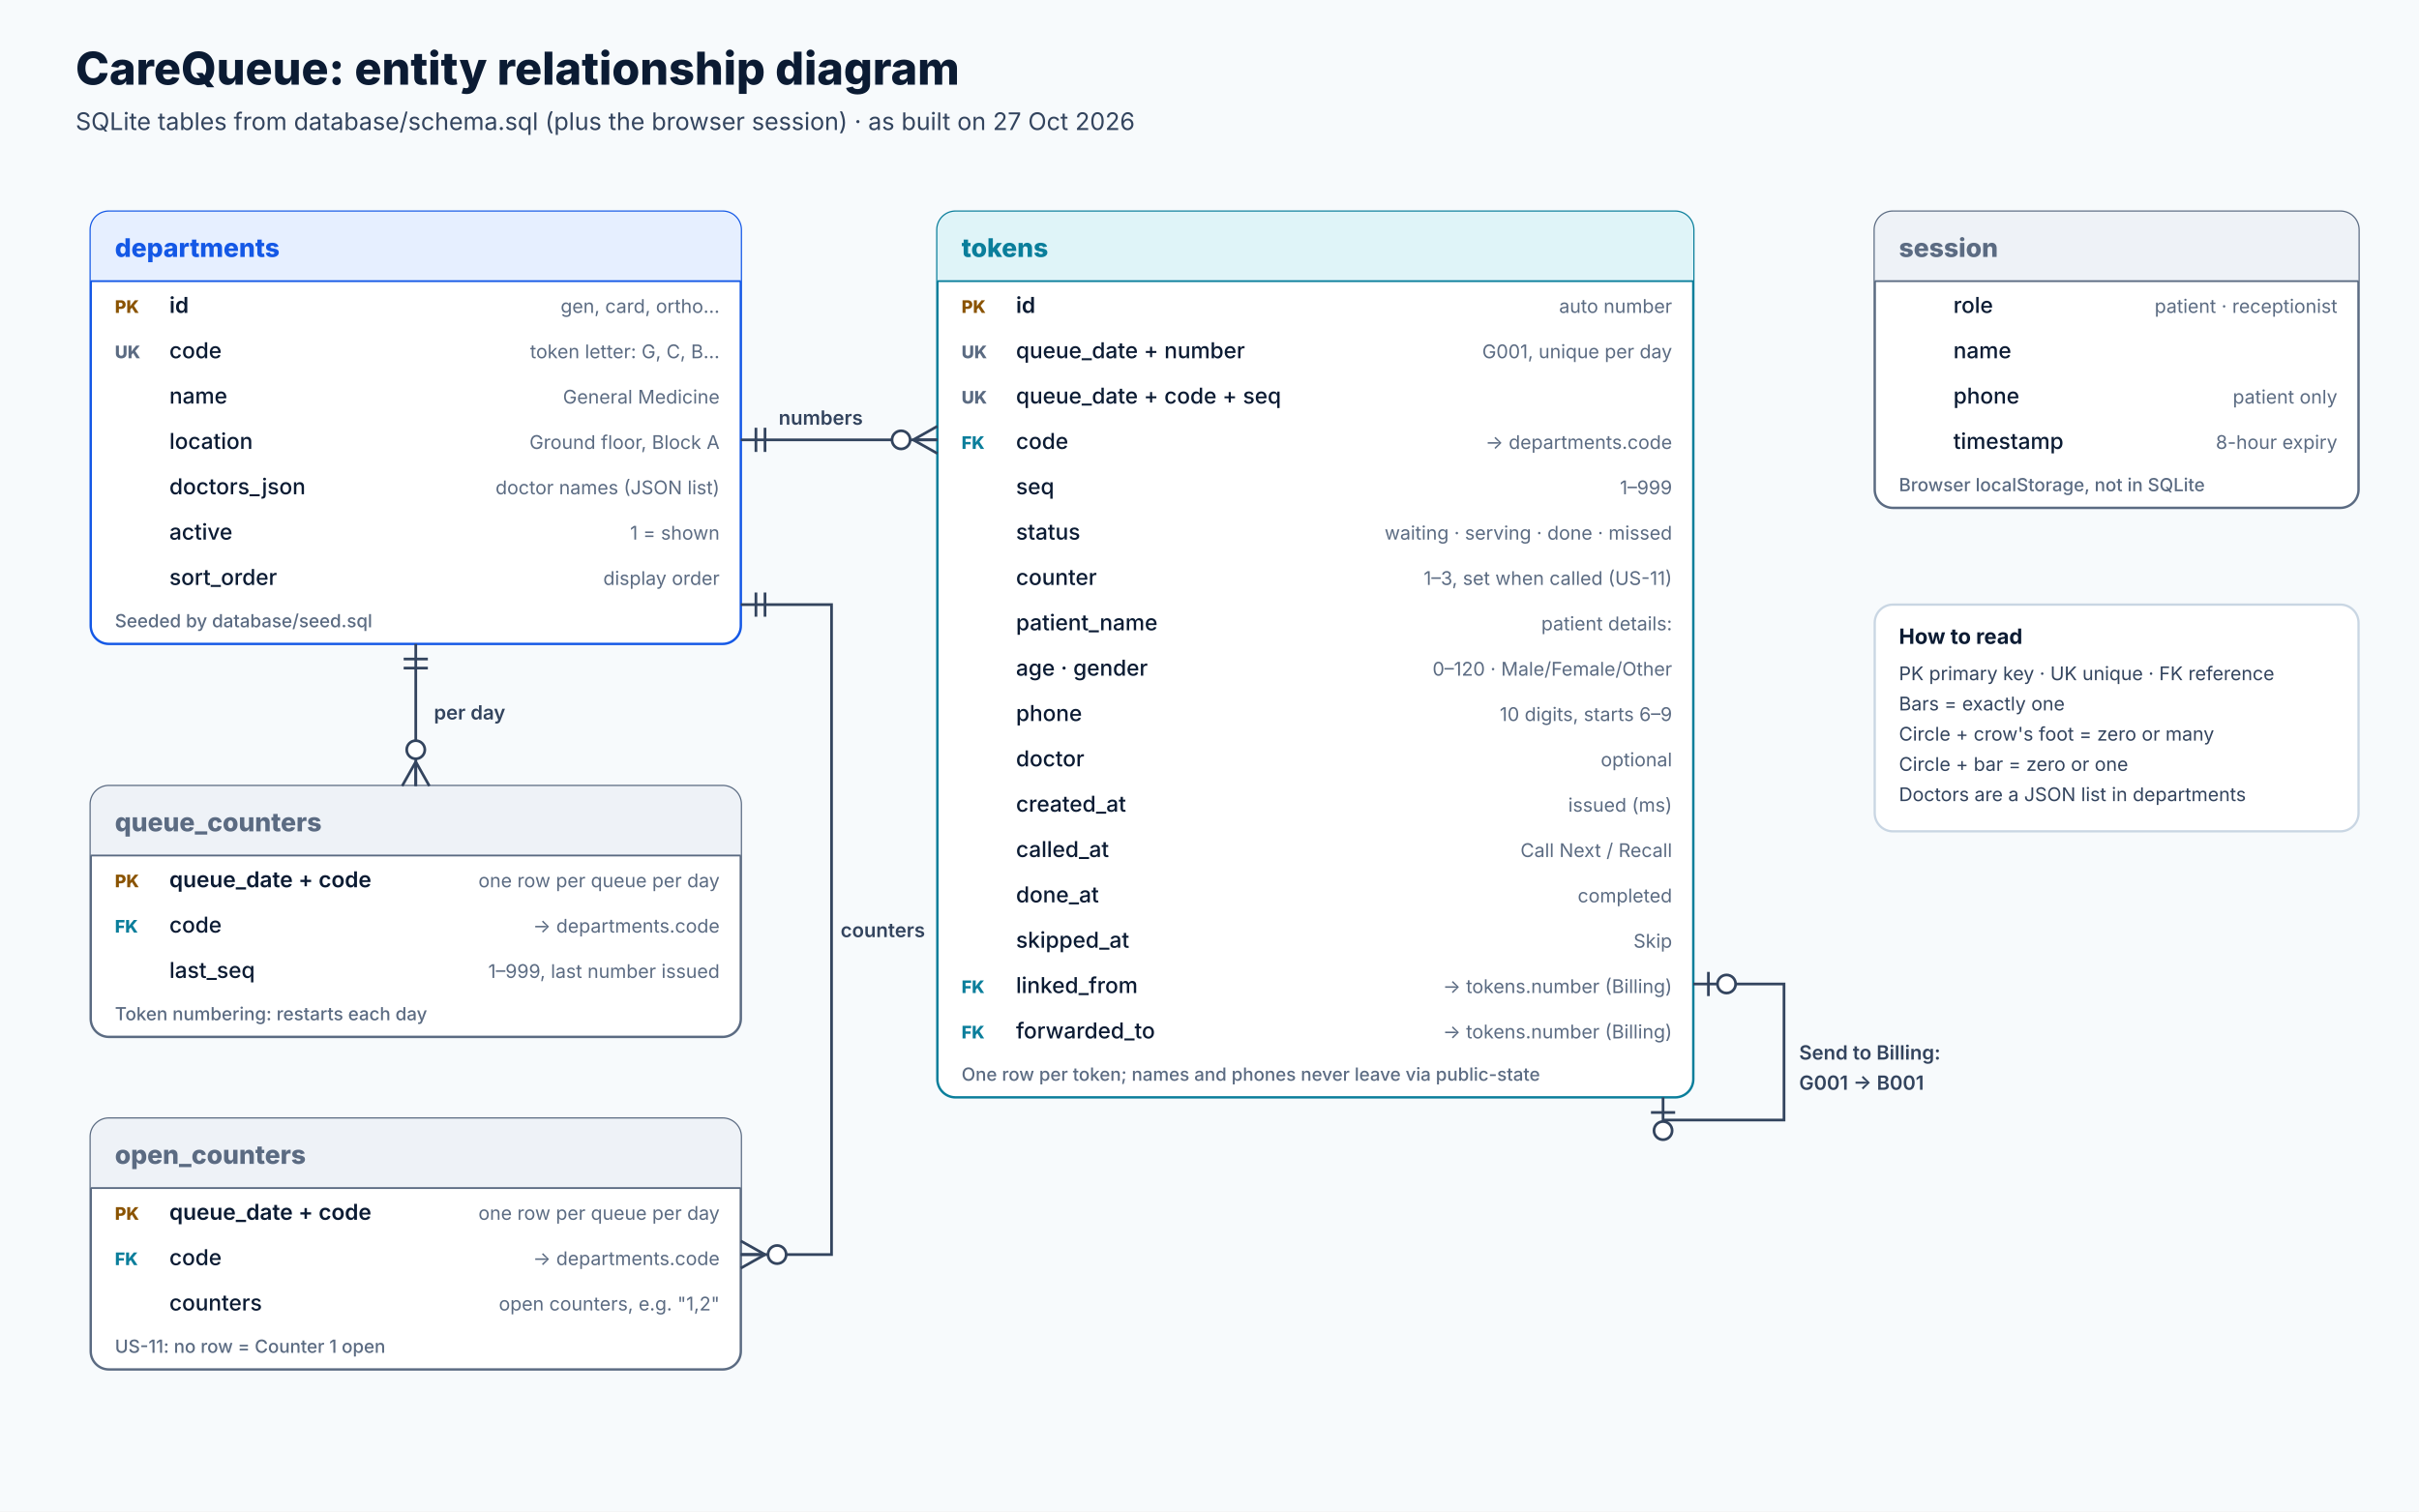
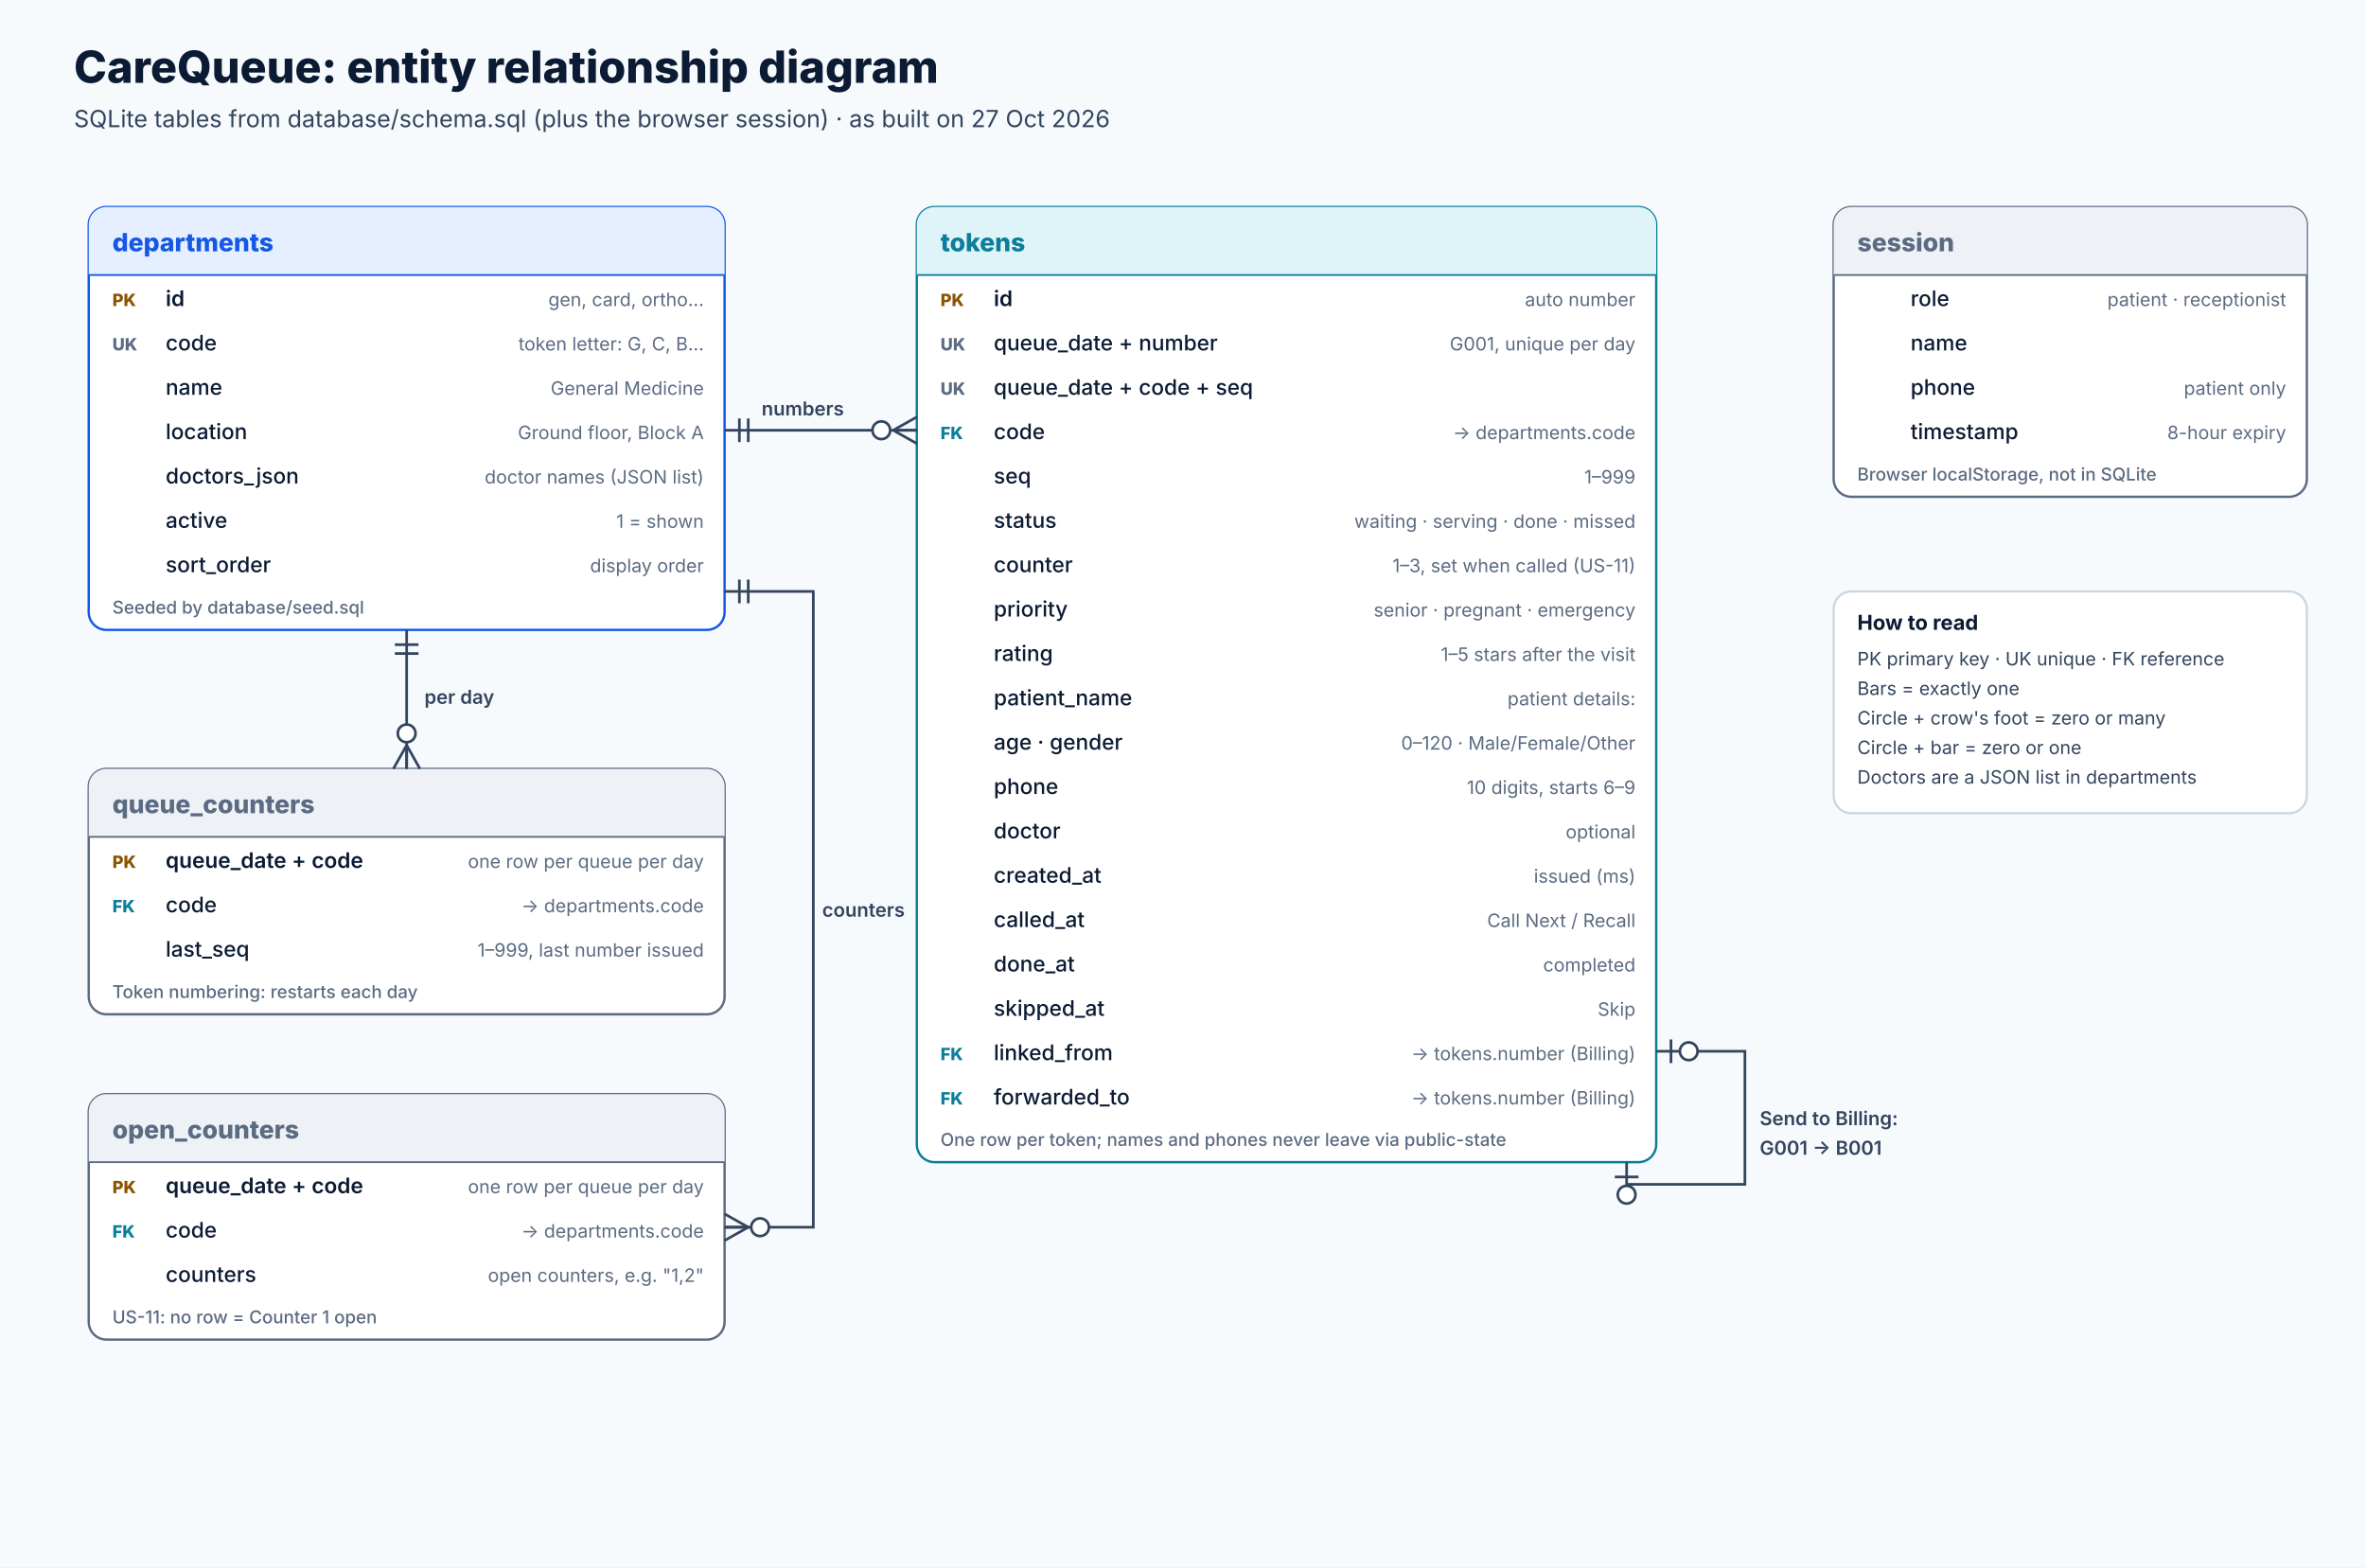
- <svg xmlns="http://www.w3.org/2000/svg" width="1600" height="1000" viewBox="0 0 1600 1000" font-family="Inter, -apple-system, 'Segoe UI', Arial, sans-serif">
+ <svg xmlns="http://www.w3.org/2000/svg" width="1600" height="1060" viewBox="0 0 1600 1060" font-family="Inter, -apple-system, 'Segoe UI', Arial, sans-serif">
  <defs>
    <marker id="ah" viewBox="0 0 10 10" refX="9" refY="5" markerWidth="8" markerHeight="8" orient="auto-start-reverse">
      <path d="M0,0 L10,5 L0,10 z" fill="#5b6b82" />
    </marker>
  </defs>
-   <rect width="1600" height="1000" fill="#f7fafc" />
+   <rect width="1600" height="1060" fill="#f7fafc" />
  <text x="50" y="56" font-size="30" font-weight="800" fill="#0b1b33" text-anchor="start">CareQueue: entity relationship diagram</text>
  <text x="50" y="86" font-size="16" font-weight="400" fill="#33445e" text-anchor="start">SQLite tables from database/schema.sql (plus the browser session) · as built on 27 Oct 2026</text>
  <rect x="60" y="140" width="430" height="286" rx="12" fill="#fff" stroke="#1458e6" stroke-width="1.6" />
  <path d="M60,186 V152 a12,12 0 0 1 12,-12 H478 a12,12 0 0 1 12,12 V186 Z" fill="#e6efff" />
  <line x1="60" y1="186" x2="490" y2="186" stroke="#1458e6" stroke-width="1.2" />
  <text x="76" y="170" font-size="17" font-weight="800" fill="#1458e6" text-anchor="start">departments</text>
  <text x="76" y="207" font-size="11.5" font-weight="800" fill="#8a5300" text-anchor="start">PK</text>
  <text x="112" y="207" font-size="14.5" font-weight="600" fill="#0b1b33" text-anchor="start">id</text>
  <text x="476" y="207" font-size="12.5" font-weight="400" fill="#5b6b82" text-anchor="end">gen, card, ortho…</text>
  <text x="76" y="237" font-size="11.5" font-weight="800" fill="#5b6b82" text-anchor="start">UK</text>
  <text x="112" y="237" font-size="14.5" font-weight="500" fill="#0b1b33" text-anchor="start">code</text>
  <text x="476" y="237" font-size="12.5" font-weight="400" fill="#5b6b82" text-anchor="end">token letter: G, C, B…</text>
  <text x="112" y="267" font-size="14.5" font-weight="500" fill="#0b1b33" text-anchor="start">name</text>
  <text x="476" y="267" font-size="12.5" font-weight="400" fill="#5b6b82" text-anchor="end">General Medicine</text>
  <text x="112" y="297" font-size="14.5" font-weight="500" fill="#0b1b33" text-anchor="start">location</text>
  <text x="476" y="297" font-size="12.5" font-weight="400" fill="#5b6b82" text-anchor="end">Ground floor, Block A</text>
  <text x="112" y="327" font-size="14.5" font-weight="500" fill="#0b1b33" text-anchor="start">doctors_json</text>
  <text x="476" y="327" font-size="12.5" font-weight="400" fill="#5b6b82" text-anchor="end">doctor names (JSON list)</text>
  <text x="112" y="357" font-size="14.5" font-weight="500" fill="#0b1b33" text-anchor="start">active</text>
  <text x="476" y="357" font-size="12.5" font-weight="400" fill="#5b6b82" text-anchor="end">1 = shown</text>
  <text x="112" y="387" font-size="14.5" font-weight="500" fill="#0b1b33" text-anchor="start">sort_order</text>
  <text x="476" y="387" font-size="12.5" font-weight="400" fill="#5b6b82" text-anchor="end">display order</text>
  <text x="76" y="415" font-size="12" font-weight="500" fill="#5b6b82" text-anchor="start">Seeded by database/seed.sql</text>
  <rect x="60" y="520" width="430" height="166" rx="12" fill="#fff" stroke="#5b6b82" stroke-width="1.6" />
  <path d="M60,566 V532 a12,12 0 0 1 12,-12 H478 a12,12 0 0 1 12,12 V566 Z" fill="#eef2f7" />
  <line x1="60" y1="566" x2="490" y2="566" stroke="#5b6b82" stroke-width="1.2" />
  <text x="76" y="550" font-size="17" font-weight="800" fill="#5b6b82" text-anchor="start">queue_counters</text>
  <text x="76" y="587" font-size="11.5" font-weight="800" fill="#8a5300" text-anchor="start">PK</text>
  <text x="112" y="587" font-size="14.5" font-weight="600" fill="#0b1b33" text-anchor="start">queue_date + code</text>
  <text x="476" y="587" font-size="12.5" font-weight="400" fill="#5b6b82" text-anchor="end">one row per queue per day</text>
  <text x="76" y="617" font-size="11.5" font-weight="800" fill="#0a7e9b" text-anchor="start">FK</text>
  <text x="112" y="617" font-size="14.5" font-weight="500" fill="#0b1b33" text-anchor="start">code</text>
  <text x="476" y="617" font-size="12.5" font-weight="400" fill="#5b6b82" text-anchor="end">→ departments.code</text>
  <text x="112" y="647" font-size="14.5" font-weight="500" fill="#0b1b33" text-anchor="start">last_seq</text>
  <text x="476" y="647" font-size="12.5" font-weight="400" fill="#5b6b82" text-anchor="end">1–999, last number issued</text>
  <text x="76" y="675" font-size="12" font-weight="500" fill="#5b6b82" text-anchor="start">Token numbering: restarts each day</text>
  <rect x="60" y="740" width="430" height="166" rx="12" fill="#fff" stroke="#5b6b82" stroke-width="1.6" />
  <path d="M60,786 V752 a12,12 0 0 1 12,-12 H478 a12,12 0 0 1 12,12 V786 Z" fill="#eef2f7" />
  <line x1="60" y1="786" x2="490" y2="786" stroke="#5b6b82" stroke-width="1.2" />
  <text x="76" y="770" font-size="17" font-weight="800" fill="#5b6b82" text-anchor="start">open_counters</text>
  <text x="76" y="807" font-size="11.5" font-weight="800" fill="#8a5300" text-anchor="start">PK</text>
  <text x="112" y="807" font-size="14.5" font-weight="600" fill="#0b1b33" text-anchor="start">queue_date + code</text>
  <text x="476" y="807" font-size="12.5" font-weight="400" fill="#5b6b82" text-anchor="end">one row per queue per day</text>
  <text x="76" y="837" font-size="11.5" font-weight="800" fill="#0a7e9b" text-anchor="start">FK</text>
  <text x="112" y="837" font-size="14.5" font-weight="500" fill="#0b1b33" text-anchor="start">code</text>
  <text x="476" y="837" font-size="12.5" font-weight="400" fill="#5b6b82" text-anchor="end">→ departments.code</text>
  <text x="112" y="867" font-size="14.5" font-weight="500" fill="#0b1b33" text-anchor="start">counters</text>
  <text x="476" y="867" font-size="12.5" font-weight="400" fill="#5b6b82" text-anchor="end">open counters, e.g. "1,2"</text>
  <text x="76" y="895" font-size="12" font-weight="500" fill="#5b6b82" text-anchor="start">US-11: no row = Counter 1 open</text>
-   <rect x="620" y="140" width="500" height="586" rx="12" fill="#fff" stroke="#0a7e9b" stroke-width="1.6" />
+   <rect x="620" y="140" width="500" height="646" rx="12" fill="#fff" stroke="#0a7e9b" stroke-width="1.6" />
  <path d="M620,186 V152 a12,12 0 0 1 12,-12 H1108 a12,12 0 0 1 12,12 V186 Z" fill="#dff4f8" />
  <line x1="620" y1="186" x2="1120" y2="186" stroke="#0a7e9b" stroke-width="1.2" />
  <text x="636" y="170" font-size="17" font-weight="800" fill="#0a7e9b" text-anchor="start">tokens</text>
  <text x="636" y="207" font-size="11.5" font-weight="800" fill="#8a5300" text-anchor="start">PK</text>
  <text x="672" y="207" font-size="14.5" font-weight="600" fill="#0b1b33" text-anchor="start">id</text>
  <text x="1106" y="207" font-size="12.5" font-weight="400" fill="#5b6b82" text-anchor="end">auto number</text>
  <text x="636" y="237" font-size="11.5" font-weight="800" fill="#5b6b82" text-anchor="start">UK</text>
  <text x="672" y="237" font-size="14.5" font-weight="500" fill="#0b1b33" text-anchor="start">queue_date + number</text>
  <text x="1106" y="237" font-size="12.5" font-weight="400" fill="#5b6b82" text-anchor="end">G001, unique per day</text>
  <text x="636" y="267" font-size="11.5" font-weight="800" fill="#5b6b82" text-anchor="start">UK</text>
  <text x="672" y="267" font-size="14.5" font-weight="500" fill="#0b1b33" text-anchor="start">queue_date + code + seq</text>
  <text x="636" y="297" font-size="11.5" font-weight="800" fill="#0a7e9b" text-anchor="start">FK</text>
  <text x="672" y="297" font-size="14.5" font-weight="500" fill="#0b1b33" text-anchor="start">code</text>
  <text x="1106" y="297" font-size="12.5" font-weight="400" fill="#5b6b82" text-anchor="end">→ departments.code</text>
  <text x="672" y="327" font-size="14.5" font-weight="500" fill="#0b1b33" text-anchor="start">seq</text>
  <text x="1106" y="327" font-size="12.5" font-weight="400" fill="#5b6b82" text-anchor="end">1–999</text>
  <text x="672" y="357" font-size="14.5" font-weight="500" fill="#0b1b33" text-anchor="start">status</text>
  <text x="1106" y="357" font-size="12.5" font-weight="400" fill="#5b6b82" text-anchor="end">waiting · serving · done · missed</text>
  <text x="672" y="387" font-size="14.5" font-weight="500" fill="#0b1b33" text-anchor="start">counter</text>
  <text x="1106" y="387" font-size="12.5" font-weight="400" fill="#5b6b82" text-anchor="end">1–3, set when called (US-11)</text>
-   <text x="672" y="417" font-size="14.5" font-weight="500" fill="#0b1b33" text-anchor="start">patient_name</text>
-   <text x="1106" y="417" font-size="12.5" font-weight="400" fill="#5b6b82" text-anchor="end">patient details:</text>
-   <text x="672" y="447" font-size="14.5" font-weight="500" fill="#0b1b33" text-anchor="start">age · gender</text>
-   <text x="1106" y="447" font-size="12.5" font-weight="400" fill="#5b6b82" text-anchor="end">0–120 · Male/Female/Other</text>
-   <text x="672" y="477" font-size="14.5" font-weight="500" fill="#0b1b33" text-anchor="start">phone</text>
-   <text x="1106" y="477" font-size="12.5" font-weight="400" fill="#5b6b82" text-anchor="end">10 digits, starts 6–9</text>
-   <text x="672" y="507" font-size="14.5" font-weight="500" fill="#0b1b33" text-anchor="start">doctor</text>
-   <text x="1106" y="507" font-size="12.5" font-weight="400" fill="#5b6b82" text-anchor="end">optional</text>
-   <text x="672" y="537" font-size="14.5" font-weight="500" fill="#0b1b33" text-anchor="start">created_at</text>
-   <text x="1106" y="537" font-size="12.5" font-weight="400" fill="#5b6b82" text-anchor="end">issued (ms)</text>
-   <text x="672" y="567" font-size="14.5" font-weight="500" fill="#0b1b33" text-anchor="start">called_at</text>
-   <text x="1106" y="567" font-size="12.5" font-weight="400" fill="#5b6b82" text-anchor="end">Call Next / Recall</text>
-   <text x="672" y="597" font-size="14.5" font-weight="500" fill="#0b1b33" text-anchor="start">done_at</text>
-   <text x="1106" y="597" font-size="12.5" font-weight="400" fill="#5b6b82" text-anchor="end">completed</text>
-   <text x="672" y="627" font-size="14.5" font-weight="500" fill="#0b1b33" text-anchor="start">skipped_at</text>
-   <text x="1106" y="627" font-size="12.5" font-weight="400" fill="#5b6b82" text-anchor="end">Skip</text>
-   <text x="636" y="657" font-size="11.5" font-weight="800" fill="#0a7e9b" text-anchor="start">FK</text>
-   <text x="672" y="657" font-size="14.5" font-weight="500" fill="#0b1b33" text-anchor="start">linked_from</text>
-   <text x="1106" y="657" font-size="12.5" font-weight="400" fill="#5b6b82" text-anchor="end">→ tokens.number (Billing)</text>
-   <text x="636" y="687" font-size="11.5" font-weight="800" fill="#0a7e9b" text-anchor="start">FK</text>
-   <text x="672" y="687" font-size="14.5" font-weight="500" fill="#0b1b33" text-anchor="start">forwarded_to</text>
-   <text x="1106" y="687" font-size="12.5" font-weight="400" fill="#5b6b82" text-anchor="end">→ tokens.number (Billing)</text>
-   <text x="636" y="715" font-size="12" font-weight="500" fill="#5b6b82" text-anchor="start">One row per token; names and phones never leave via public-state</text>
+   <text x="672" y="417" font-size="14.5" font-weight="500" fill="#0b1b33" text-anchor="start">priority</text>
+   <text x="1106" y="417" font-size="12.5" font-weight="400" fill="#5b6b82" text-anchor="end">senior · pregnant · emergency</text>
+   <text x="672" y="447" font-size="14.5" font-weight="500" fill="#0b1b33" text-anchor="start">rating</text>
+   <text x="1106" y="447" font-size="12.5" font-weight="400" fill="#5b6b82" text-anchor="end">1–5 stars after the visit</text>
+   <text x="672" y="477" font-size="14.5" font-weight="500" fill="#0b1b33" text-anchor="start">patient_name</text>
+   <text x="1106" y="477" font-size="12.5" font-weight="400" fill="#5b6b82" text-anchor="end">patient details:</text>
+   <text x="672" y="507" font-size="14.5" font-weight="500" fill="#0b1b33" text-anchor="start">age · gender</text>
+   <text x="1106" y="507" font-size="12.5" font-weight="400" fill="#5b6b82" text-anchor="end">0–120 · Male/Female/Other</text>
+   <text x="672" y="537" font-size="14.5" font-weight="500" fill="#0b1b33" text-anchor="start">phone</text>
+   <text x="1106" y="537" font-size="12.5" font-weight="400" fill="#5b6b82" text-anchor="end">10 digits, starts 6–9</text>
+   <text x="672" y="567" font-size="14.5" font-weight="500" fill="#0b1b33" text-anchor="start">doctor</text>
+   <text x="1106" y="567" font-size="12.5" font-weight="400" fill="#5b6b82" text-anchor="end">optional</text>
+   <text x="672" y="597" font-size="14.5" font-weight="500" fill="#0b1b33" text-anchor="start">created_at</text>
+   <text x="1106" y="597" font-size="12.5" font-weight="400" fill="#5b6b82" text-anchor="end">issued (ms)</text>
+   <text x="672" y="627" font-size="14.5" font-weight="500" fill="#0b1b33" text-anchor="start">called_at</text>
+   <text x="1106" y="627" font-size="12.5" font-weight="400" fill="#5b6b82" text-anchor="end">Call Next / Recall</text>
+   <text x="672" y="657" font-size="14.5" font-weight="500" fill="#0b1b33" text-anchor="start">done_at</text>
+   <text x="1106" y="657" font-size="12.5" font-weight="400" fill="#5b6b82" text-anchor="end">completed</text>
+   <text x="672" y="687" font-size="14.5" font-weight="500" fill="#0b1b33" text-anchor="start">skipped_at</text>
+   <text x="1106" y="687" font-size="12.5" font-weight="400" fill="#5b6b82" text-anchor="end">Skip</text>
+   <text x="636" y="717" font-size="11.5" font-weight="800" fill="#0a7e9b" text-anchor="start">FK</text>
+   <text x="672" y="717" font-size="14.5" font-weight="500" fill="#0b1b33" text-anchor="start">linked_from</text>
+   <text x="1106" y="717" font-size="12.5" font-weight="400" fill="#5b6b82" text-anchor="end">→ tokens.number (Billing)</text>
+   <text x="636" y="747" font-size="11.5" font-weight="800" fill="#0a7e9b" text-anchor="start">FK</text>
+   <text x="672" y="747" font-size="14.5" font-weight="500" fill="#0b1b33" text-anchor="start">forwarded_to</text>
+   <text x="1106" y="747" font-size="12.5" font-weight="400" fill="#5b6b82" text-anchor="end">→ tokens.number (Billing)</text>
+   <text x="636" y="775" font-size="12" font-weight="500" fill="#5b6b82" text-anchor="start">One row per token; names and phones never leave via public-state</text>
  <rect x="1240" y="140" width="320" height="196" rx="12" fill="#fff" stroke="#5b6b82" stroke-width="1.6" />
  <path d="M1240,186 V152 a12,12 0 0 1 12,-12 H1548 a12,12 0 0 1 12,12 V186 Z" fill="#eef2f7" />
  <line x1="1240" y1="186" x2="1560" y2="186" stroke="#5b6b82" stroke-width="1.2" />
  <text x="1256" y="170" font-size="17" font-weight="800" fill="#5b6b82" text-anchor="start">session</text>
  <text x="1292" y="207" font-size="14.5" font-weight="500" fill="#0b1b33" text-anchor="start">role</text>
  <text x="1546" y="207" font-size="12.5" font-weight="400" fill="#5b6b82" text-anchor="end">patient · receptionist</text>
  <text x="1292" y="237" font-size="14.5" font-weight="500" fill="#0b1b33" text-anchor="start">name</text>
  <text x="1292" y="267" font-size="14.5" font-weight="500" fill="#0b1b33" text-anchor="start">phone</text>
  <text x="1546" y="267" font-size="12.5" font-weight="400" fill="#5b6b82" text-anchor="end">patient only</text>
  <text x="1292" y="297" font-size="14.5" font-weight="500" fill="#0b1b33" text-anchor="start">timestamp</text>
  <text x="1546" y="297" font-size="12.5" font-weight="400" fill="#5b6b82" text-anchor="end">8-hour expiry</text>
  <text x="1256" y="325" font-size="12" font-weight="500" fill="#5b6b82" text-anchor="start">Browser localStorage, not in SQLite</text>
  <polyline points="490,291 620,291" fill="none" stroke="#33445e" stroke-width="1.8" />
  <line x1="500.0" y1="283.0" x2="500.0" y2="299.0" stroke="#33445e" stroke-width="1.8" />
  <line x1="506.0" y1="283.0" x2="506.0" y2="299.0" stroke="#33445e" stroke-width="1.8" />
  <line x1="604.0" y1="291.0" x2="620.0" y2="300.0" stroke="#33445e" stroke-width="1.8" />
  <line x1="604.0" y1="291.0" x2="620.0" y2="282.0" stroke="#33445e" stroke-width="1.8" />
  <line x1="604.0" y1="291.0" x2="620.0" y2="291.0" stroke="#33445e" stroke-width="1.8" />
  <circle cx="596.0" cy="291.0" r="6" fill="#fff" stroke="#33445e" stroke-width="1.8" />
  <text x="515" y="281" font-size="13" font-weight="600" fill="#33445e" text-anchor="start">numbers</text>
  <polyline points="275,426 275,520" fill="none" stroke="#33445e" stroke-width="1.8" />
  <line x1="283.0" y1="436.0" x2="267.0" y2="436.0" stroke="#33445e" stroke-width="1.8" />
  <line x1="283.0" y1="442.0" x2="267.0" y2="442.0" stroke="#33445e" stroke-width="1.8" />
  <line x1="275.0" y1="504.0" x2="266.0" y2="520.0" stroke="#33445e" stroke-width="1.8" />
  <line x1="275.0" y1="504.0" x2="284.0" y2="520.0" stroke="#33445e" stroke-width="1.8" />
  <line x1="275.0" y1="504.0" x2="275.0" y2="520.0" stroke="#33445e" stroke-width="1.8" />
  <circle cx="275.0" cy="496.0" r="6" fill="#fff" stroke="#33445e" stroke-width="1.8" />
  <text x="287" y="476" font-size="13" font-weight="600" fill="#33445e" text-anchor="start">per day</text>
  <polyline points="490,400 550,400 550,830 490,830" fill="none" stroke="#33445e" stroke-width="1.8" />
  <line x1="500.0" y1="392.0" x2="500.0" y2="408.0" stroke="#33445e" stroke-width="1.8" />
  <line x1="506.0" y1="392.0" x2="506.0" y2="408.0" stroke="#33445e" stroke-width="1.8" />
  <line x1="506.0" y1="830.0" x2="490.0" y2="821.0" stroke="#33445e" stroke-width="1.8" />
  <line x1="506.0" y1="830.0" x2="490.0" y2="839.0" stroke="#33445e" stroke-width="1.8" />
  <line x1="506.0" y1="830.0" x2="490.0" y2="830.0" stroke="#33445e" stroke-width="1.8" />
  <circle cx="514.0" cy="830.0" r="6" fill="#fff" stroke="#33445e" stroke-width="1.8" />
  <text x="556" y="620" font-size="13" font-weight="600" fill="#33445e" text-anchor="start">counters</text>
-   <polyline points="1120,651 1180,651 1180,741 1100,741 1100,726" fill="none" stroke="#33445e" stroke-width="1.8" />
-   <line x1="1130.0" y1="643.0" x2="1130.0" y2="659.0" stroke="#33445e" stroke-width="1.8" />
-   <circle cx="1142.0" cy="651.0" r="6" fill="#fff" stroke="#33445e" stroke-width="1.8" />
-   <line x1="1108.0" y1="736.0" x2="1092.0" y2="736.0" stroke="#33445e" stroke-width="1.8" />
-   <circle cx="1100.0" cy="748.0" r="6" fill="#fff" stroke="#33445e" stroke-width="1.8" />
+   <polyline points="1120,711 1180,711 1180,801 1100,801 1100,786" fill="none" stroke="#33445e" stroke-width="1.8" />
+   <line x1="1130.0" y1="703.0" x2="1130.0" y2="719.0" stroke="#33445e" stroke-width="1.8" />
+   <circle cx="1142.0" cy="711.0" r="6" fill="#fff" stroke="#33445e" stroke-width="1.8" />
+   <line x1="1108.0" y1="796.0" x2="1092.0" y2="796.0" stroke="#33445e" stroke-width="1.8" />
+   <circle cx="1100.0" cy="808.0" r="6" fill="#fff" stroke="#33445e" stroke-width="1.8" />
  <text x="0" y="0" font-size="13" font-weight="600" fill="#33445e" text-anchor="start" />
-   <text x="1190" y="701" font-size="13" font-weight="600" fill="#33445e" text-anchor="start">Send to Billing:</text>
-   <text x="1190" y="721" font-size="13" font-weight="600" fill="#33445e" text-anchor="start">G001 → B001</text>
+   <text x="1190" y="761" font-size="13" font-weight="600" fill="#33445e" text-anchor="start">Send to Billing:</text>
+   <text x="1190" y="781" font-size="13" font-weight="600" fill="#33445e" text-anchor="start">G001 → B001</text>
  <rect x="1240" y="400" width="320" height="150" rx="12" fill="#fff" stroke="#c9d6e3" stroke-width="1.5" />
  <text x="1256" y="426" font-size="14" font-weight="700" fill="#0b1b33" text-anchor="start">How to read</text>
  <text x="1256" y="450" font-size="12.5" font-weight="400" fill="#33445e" text-anchor="start">PK primary key · UK unique · FK reference</text>
  <text x="1256" y="470" font-size="12.5" font-weight="400" fill="#33445e" text-anchor="start">Bars = exactly one</text>
  <text x="1256" y="490" font-size="12.5" font-weight="400" fill="#33445e" text-anchor="start">Circle + crow's foot = zero or many</text>
  <text x="1256" y="510" font-size="12.5" font-weight="400" fill="#33445e" text-anchor="start">Circle + bar = zero or one</text>
  <text x="1256" y="530" font-size="12.5" font-weight="400" fill="#33445e" text-anchor="start">Doctors are a JSON list in departments</text>
</svg>
